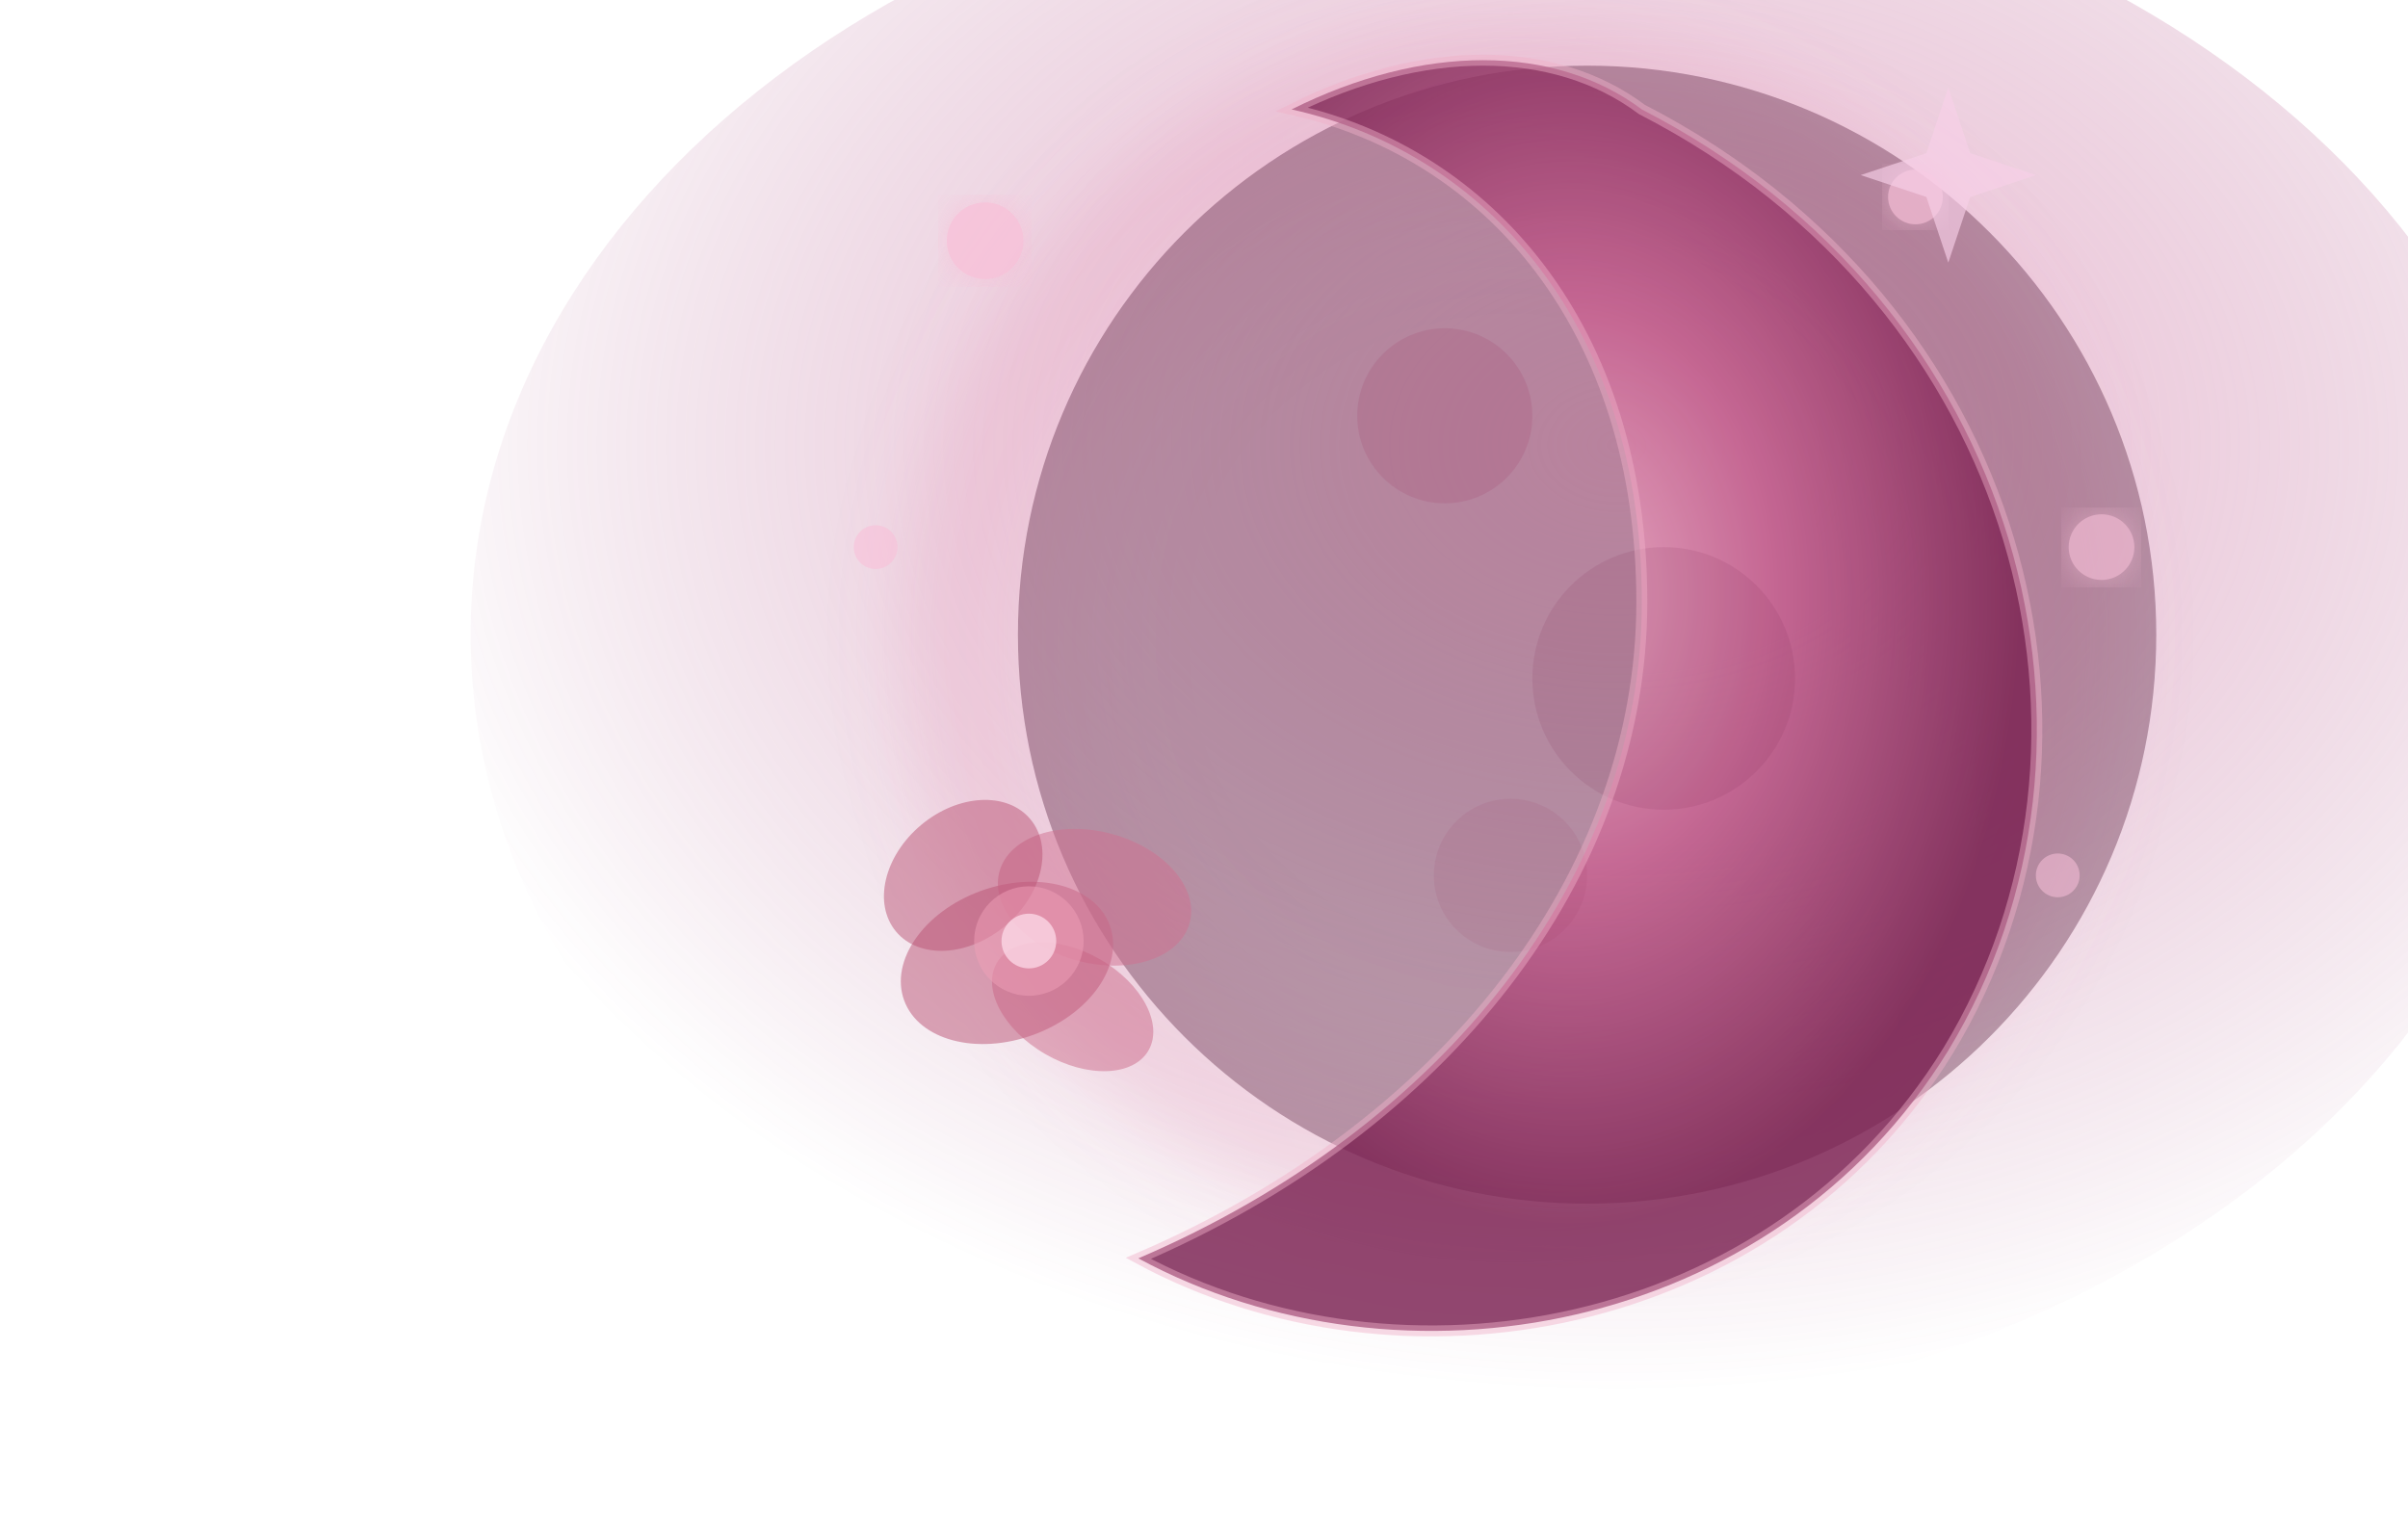
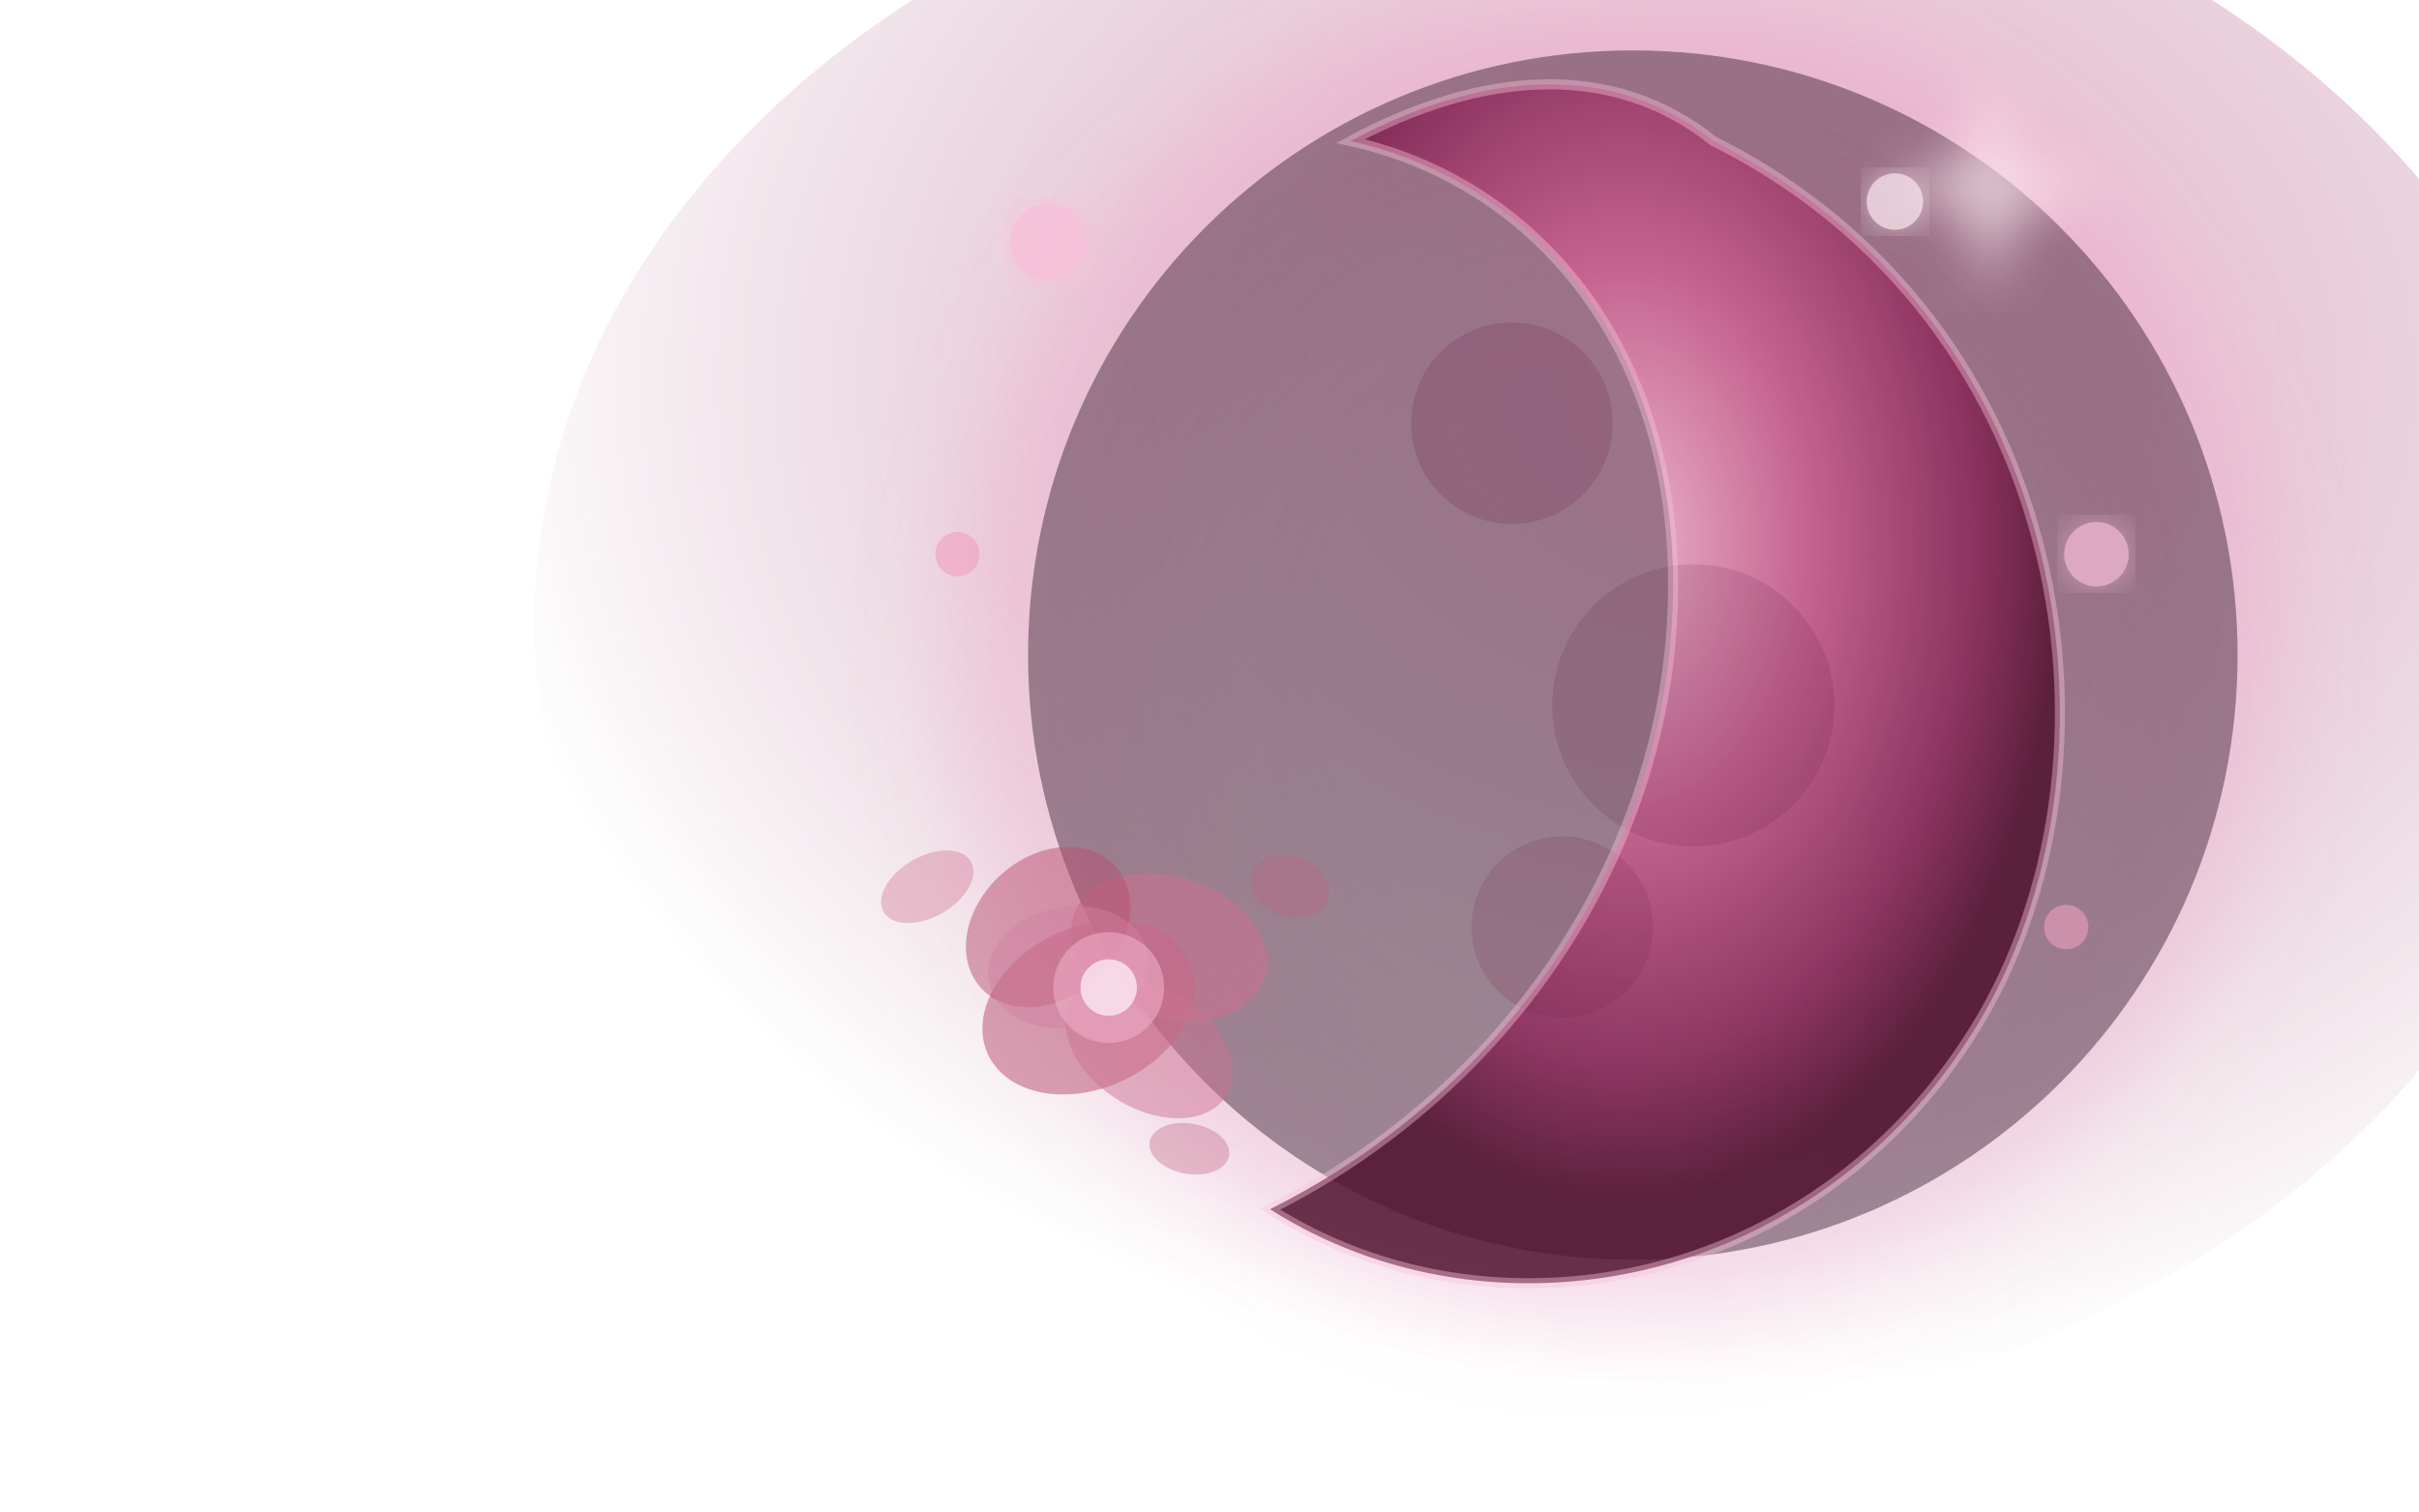
- <svg xmlns="http://www.w3.org/2000/svg" viewBox="0 0 220 140">
+ <svg xmlns="http://www.w3.org/2000/svg" viewBox="0 0 240 150">
  <defs>
-     <radialGradient id="lmoon" cx="48%" cy="42%" r="50%">
-       <stop offset="0%" stop-color="#f0b0c8" />
-       <stop offset="45%" stop-color="#c86090" />
-       <stop offset="100%" stop-color="#7a2050" />
+     <radialGradient id="mg" cx="45%" cy="38%" r="55%">
+       <stop offset="0%" stop-color="#f8c0d8" />
+       <stop offset="42%" stop-color="#cc6090" />
+       <stop offset="80%" stop-color="#8a2858" />
+       <stop offset="100%" stop-color="#50102e" />
    </radialGradient>
-     <radialGradient id="lglow" cx="55%" cy="38%" r="60%">
-       <stop offset="0%" stop-color="#e880b0" stop-opacity="0.5" />
-       <stop offset="100%" stop-color="#8c2060" stop-opacity="0" />
+     <radialGradient id="atm" cx="58%" cy="35%" r="62%">
+       <stop offset="0%" stop-color="#e880b0" stop-opacity="0.55" />
+       <stop offset="100%" stop-color="#7a1848" stop-opacity="0" />
    </radialGradient>
-     <radialGradient id="lhalo" cx="50%" cy="50%" r="50%">
-       <stop offset="60%" stop-color="#e080a8" stop-opacity="0" />
-       <stop offset="100%" stop-color="#e080a8" stop-opacity="0.25" />
+     <radialGradient id="halo" cx="50%" cy="50%" r="50%">
+       <stop offset="55%" stop-color="#e06090" stop-opacity="0" />
+       <stop offset="100%" stop-color="#f090c0" stop-opacity="0.30" />
    </radialGradient>
-     <filter id="lf">
-       <feGaussianBlur stdDeviation="3.5" />
+     <filter id="gf">
+       <feGaussianBlur stdDeviation="5" />
    </filter>
-     <filter id="lstar">
-       <feGaussianBlur stdDeviation="1.8" result="b" />
+     <filter id="gf2">
+       <feGaussianBlur stdDeviation="2.5" />
+     </filter>
+     <filter id="star">
+       <feGaussianBlur stdDeviation="2" result="b" />
      <feMerge>
        <feMergeNode in="b" />
        <feMergeNode in="SourceGraphic" />
      </feMerge>
    </filter>
  </defs>
-   <ellipse cx="138" cy="58" rx="95" ry="72" fill="url(#lglow)" />
-   <circle cx="138" cy="58" r="55" fill="url(#lhalo)" filter="url(#lf)" />
-   <circle cx="145" cy="58" r="52" fill="#4a1030" opacity="0.35" />
-   <path d="M150 10 C185 28 195 68 178 96 C162 122 128 128 104 115 C132 103 150 80 150 55 C150 30 136 14 118 10 C130 4 142 4 150 10Z" fill="url(#lmoon)" opacity="0.82" />
-   <circle cx="132" cy="38" r="8" fill="#9c3060" opacity="0.15" />
-   <circle cx="152" cy="62" r="12" fill="#7a2050" opacity="0.12" />
-   <circle cx="138" cy="80" r="7" fill="#9c3060" opacity="0.10" />
-   <path d="M150 10 C185 28 195 68 178 96 C162 122 128 128 104 115 C132 103 150 80 150 55 C150 30 136 14 118 10 C130 4 142 4 150 10Z" fill="none" stroke="#f0b0c8" stroke-width="1" opacity="0.45" />
-   <ellipse cx="92" cy="88" rx="10" ry="7" fill="#c06080" opacity="0.55" transform="rotate(-20 92 88)" />
-   <ellipse cx="100" cy="82" rx="9" ry="6" fill="#d07090" opacity="0.5" transform="rotate(15 100 82)" />
-   <ellipse cx="88" cy="80" rx="8" ry="6" fill="#b85070" opacity="0.48" transform="rotate(-40 88 80)" />
-   <ellipse cx="98" cy="92" rx="8" ry="5" fill="#c86080" opacity="0.45" transform="rotate(30 98 92)" />
-   <circle cx="94" cy="86" r="5" fill="#f0a0b8" opacity="0.5" />
-   <circle cx="94" cy="86" r="2.5" fill="#ffe0ec" opacity="0.7" />
-   <circle cx="90" cy="22" r="3.5" fill="#f8c0d8" filter="url(#lstar)" opacity="0.8" />
-   <circle cx="175" cy="18" r="2.5" fill="#f8c0d8" filter="url(#lstar)" opacity="0.7" />
-   <circle cx="192" cy="50" r="3" fill="#f8c0d8" filter="url(#lstar)" opacity="0.65" />
-   <circle cx="80" cy="50" r="2" fill="#f8c0d8" opacity="0.6" />
-   <circle cx="188" cy="80" r="2" fill="#f8c0d8" opacity="0.55" />
-   <path d="M176 14 L178 8 L180 14 L186 16 L180 18 L178 24 L176 18 L170 16Z" fill="#f8d0e8" opacity="0.65" />
+   <ellipse cx="155" cy="62" rx="102" ry="80" fill="url(#atm)" />
+   <circle cx="160" cy="65" r="65" fill="url(#halo)" filter="url(#gf)" />
+   <circle cx="162" cy="65" r="60" fill="#200818" opacity="0.40" />
+   <path d="M170 14 C206 32 212 76 196 102 C180 128 148 134 126 120 C150 108 166 84 166 58 C166 34 152 18 134 14 C147 7 160 6 170 14Z" fill="url(#mg)" opacity="0.85" />
+   <circle cx="150" cy="42" r="10" fill="#6a1840" opacity="0.18" />
+   <circle cx="168" cy="70" r="14" fill="#501030" opacity="0.14" />
+   <circle cx="155" cy="92" r="9" fill="#6a1840" opacity="0.16" />
+   <path d="M170 14 C206 32 212 76 196 102 C180 128 148 134 126 120 C150 108 166 84 166 58 C166 34 152 18 134 14 C147 7 160 6 170 14Z" fill="none" stroke="#f8c0d8" stroke-width="1" opacity="0.42" />
+   <ellipse cx="108" cy="100" rx="11" ry="8" fill="#c06080" opacity="0.58" transform="rotate(-25 108 100)" />
+   <ellipse cx="116" cy="94" rx="10" ry="7" fill="#d07090" opacity="0.52" transform="rotate(18 116 94)" />
+   <ellipse cx="104" cy="92" rx="9" ry="7" fill="#b85070" opacity="0.50" transform="rotate(-42 104 92)" />
+   <ellipse cx="114" cy="104" rx="9" ry="6" fill="#cc7090" opacity="0.48" transform="rotate(32 114 104)" />
+   <ellipse cx="106" cy="96" rx="8" ry="6" fill="#d080a0" opacity="0.45" transform="rotate(-10 106 96)" />
+   <circle cx="110" cy="98" r="5.5" fill="#f0b0c8" opacity="0.55" />
+   <circle cx="110" cy="98" r="2.8" fill="#fff0f8" opacity="0.72" />
+   <ellipse cx="92" cy="88" rx="5" ry="3" fill="#d07090" opacity="0.38" transform="rotate(-30 92 88)" />
+   <ellipse cx="128" cy="88" rx="4" ry="3" fill="#c06080" opacity="0.35" transform="rotate(20 128 88)" />
+   <ellipse cx="118" cy="114" rx="4" ry="2.5" fill="#b85070" opacity="0.32" transform="rotate(10 118 114)" />
+   <circle cx="104" cy="24" r="3.8" fill="#f8c0d8" filter="url(#star)" opacity="0.82" />
+   <circle cx="188" cy="20" r="2.8" fill="#fce8f0" filter="url(#star)" opacity="0.75" />
+   <circle cx="208" cy="55" r="3.2" fill="#f8c0d8" filter="url(#star)" opacity="0.70" />
+   <circle cx="95" cy="55" r="2.2" fill="#f0a0c0" opacity="0.62" />
+   <circle cx="205" cy="92" r="2.2" fill="#f0a0c0" opacity="0.58" />
+   <path d="M195 16 L197.5 8 L200 16 L208 18.5 L200 21 L197.5 29 L195 21 L187 18.5Z" fill="#fce8f0" filter="url(#gf2)" opacity="0.72" />
</svg>
